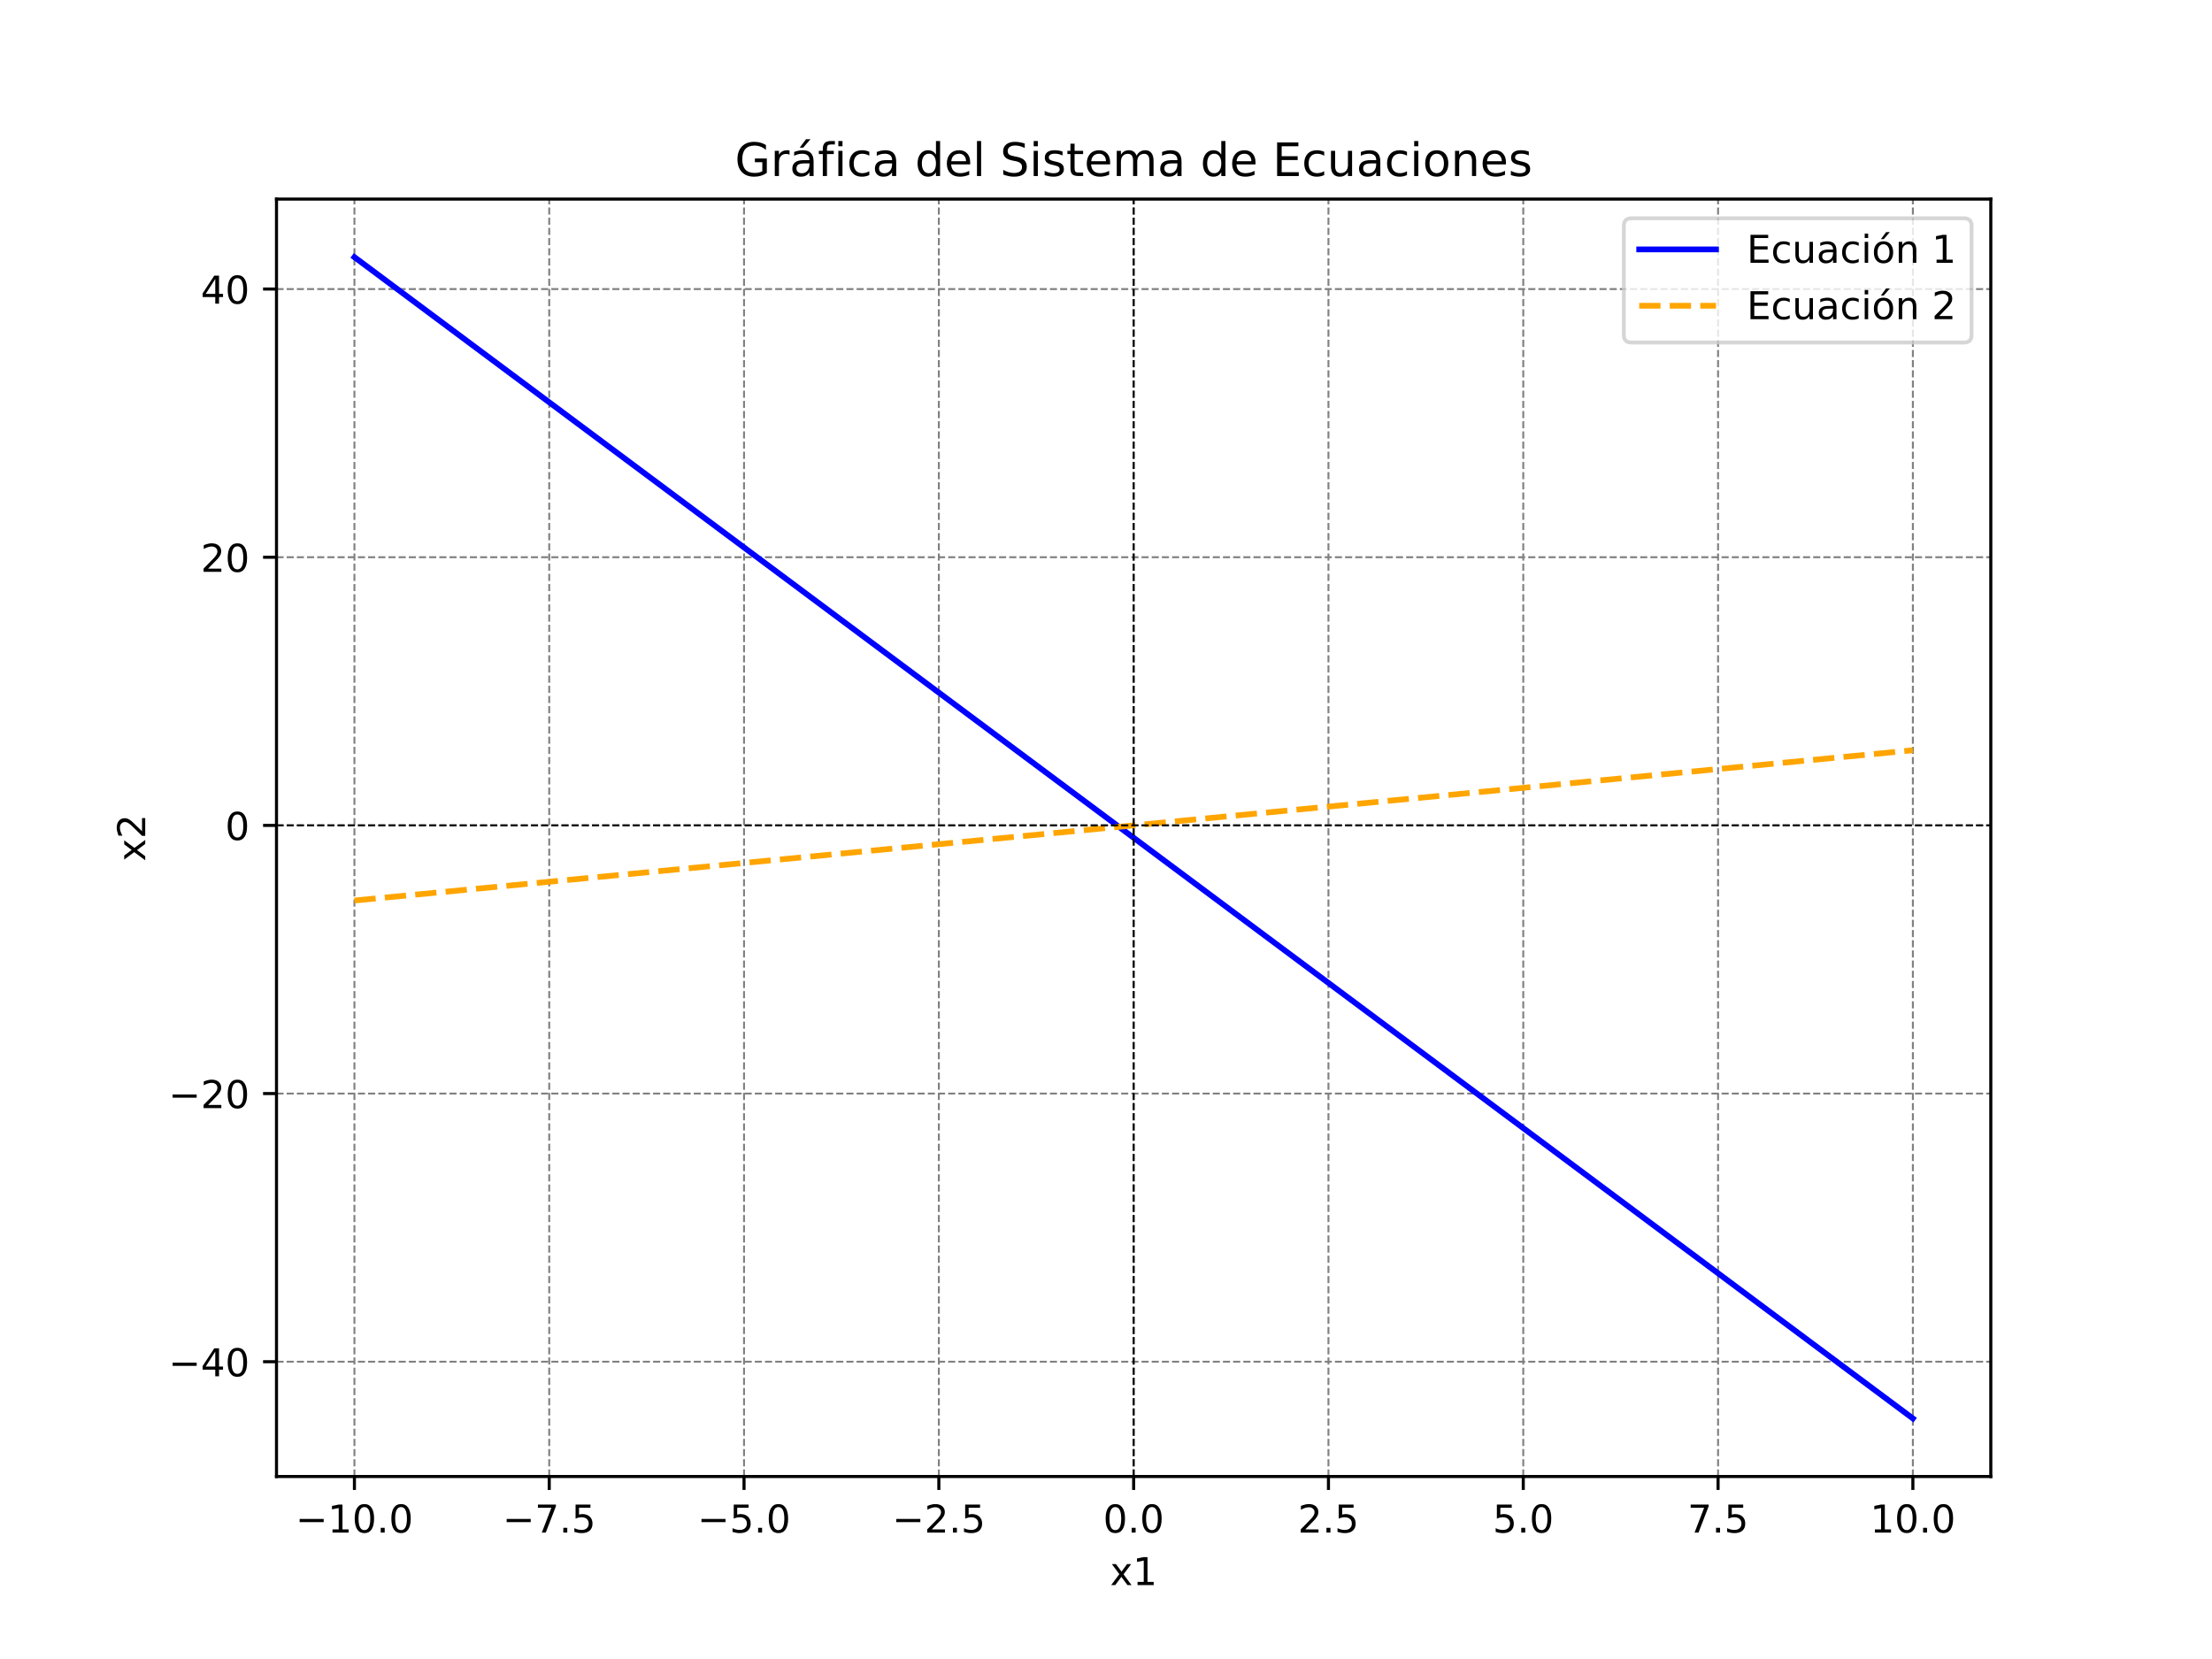
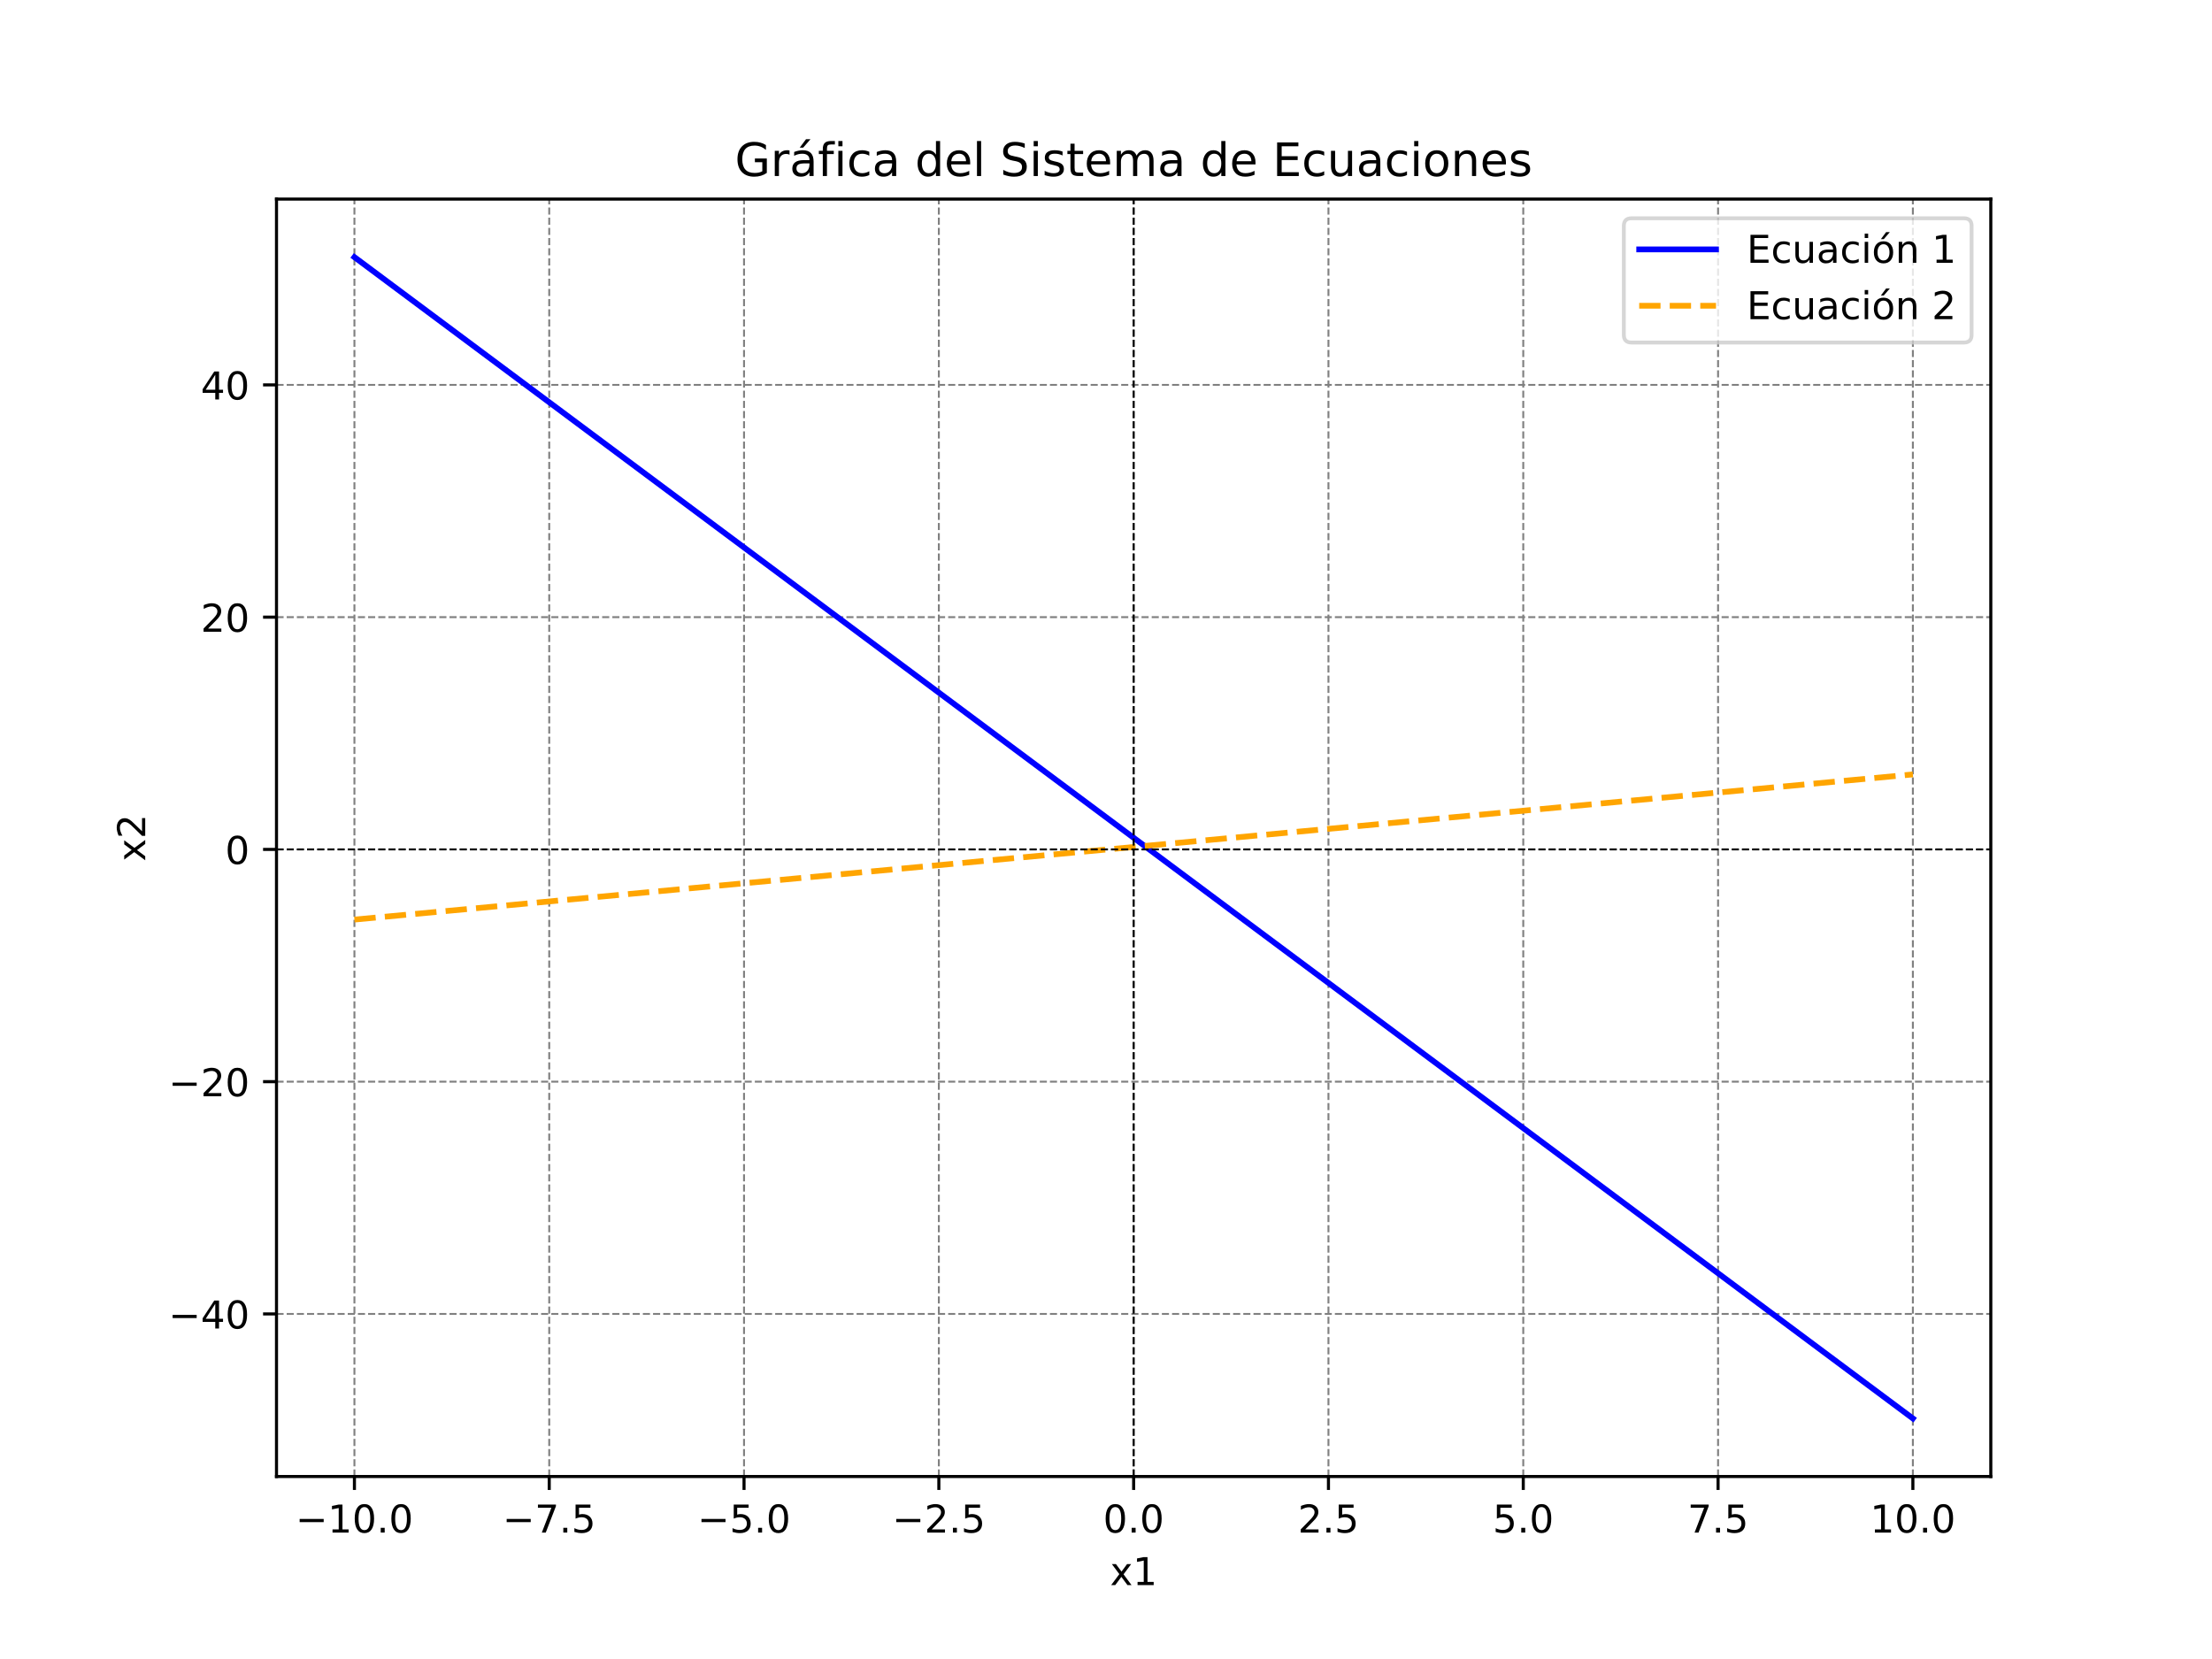
<svg xmlns="http://www.w3.org/2000/svg" xmlns:xlink="http://www.w3.org/1999/xlink" width="576pt" height="432pt" viewBox="0 0 576 432" version="1.1">
  <defs>
    <style type="text/css">*{stroke-linejoin: round; stroke-linecap: butt}</style>
  </defs>
  <g id="figure_1">
    <g id="patch_1">
      <path d="M 0 432  L 576 432  L 576 0  L 0 0  z " style="fill: #ffffff" />
    </g>
    <g id="axes_1">
      <g id="patch_2">
        <path d="M 72 384.48  L 518.4 384.48  L 518.4 51.84  L 72 51.84  z " style="fill: #ffffff" />
      </g>
      <g id="matplotlib.axis_1">
        <g id="xtick_1">
          <g id="line2d_1">
-             <path d="M 92.291 384.48  L 92.291 51.84  " clip-path="url(#pd8d99cb52b)" style="fill: none; stroke-dasharray: 1.85,0.8; stroke-dashoffset: 0; stroke: #808080; stroke-width: 0.5" />
+             <path d="M 92.291 384.48  L 92.291 51.84  " clip-path="url(#p09d9b1b4f5)" style="fill: none; stroke-dasharray: 1.85,0.8; stroke-dashoffset: 0; stroke: #808080; stroke-width: 0.5" />
          </g>
          <g id="line2d_2">
            <defs>
-               <path id="m0306cde06d" d="M 0 0  L 0 3.5  " style="stroke: #000000; stroke-width: 0.8" />
+               <path id="m1b813fba56" d="M 0 0  L 0 3.5  " style="stroke: #000000; stroke-width: 0.8" />
            </defs>
            <g>
-               <use xlink:href="#m0306cde06d" x="92.291" y="384.48" style="stroke: #000000; stroke-width: 0.8" />
+               <use xlink:href="#m1b813fba56" x="92.291" y="384.48" style="stroke: #000000; stroke-width: 0.8" />
            </g>
          </g>
          <g id="text_1">
            <g transform="translate(76.96825 399.0784) scale(0.1 -0.1)">
              <defs>
                <path id="DejaVuSans-2212" d="M 678 2272  L 4684 2272  L 4684 1741  L 678 1741  L 678 2272  z " transform="scale(0.015625)" />
                <path id="DejaVuSans-31" d="M 794 531  L 1825 531  L 1825 4091  L 703 3866  L 703 4441  L 1819 4666  L 2450 4666  L 2450 531  L 3481 531  L 3481 0  L 794 0  L 794 531  z " transform="scale(0.015625)" />
                <path id="DejaVuSans-30" d="M 2034 4250  Q 1547 4250 1301 3770  Q 1056 3291 1056 2328  Q 1056 1369 1301 889  Q 1547 409 2034 409  Q 2525 409 2770 889  Q 3016 1369 3016 2328  Q 3016 3291 2770 3770  Q 2525 4250 2034 4250  z M 2034 4750  Q 2819 4750 3233 4129  Q 3647 3509 3647 2328  Q 3647 1150 3233 529  Q 2819 -91 2034 -91  Q 1250 -91 836 529  Q 422 1150 422 2328  Q 422 3509 836 4129  Q 1250 4750 2034 4750  z " transform="scale(0.015625)" />
                <path id="DejaVuSans-2e" d="M 684 794  L 1344 794  L 1344 0  L 684 0  L 684 794  z " transform="scale(0.015625)" />
              </defs>
              <use xlink:href="#DejaVuSans-2212" />
              <use xlink:href="#DejaVuSans-31" x="83.789" />
              <use xlink:href="#DejaVuSans-30" x="147.412" />
              <use xlink:href="#DejaVuSans-2e" x="211.035" />
              <use xlink:href="#DejaVuSans-30" x="242.822" />
            </g>
          </g>
        </g>
        <g id="xtick_2">
          <g id="line2d_3">
-             <path d="M 143.018 384.48  L 143.018 51.84  " clip-path="url(#pd8d99cb52b)" style="fill: none; stroke-dasharray: 1.85,0.8; stroke-dashoffset: 0; stroke: #808080; stroke-width: 0.5" />
+             <path d="M 143.018 384.48  L 143.018 51.84  " clip-path="url(#p09d9b1b4f5)" style="fill: none; stroke-dasharray: 1.85,0.8; stroke-dashoffset: 0; stroke: #808080; stroke-width: 0.5" />
          </g>
          <g id="line2d_4">
            <g>
-               <use xlink:href="#m0306cde06d" x="143.018" y="384.48" style="stroke: #000000; stroke-width: 0.8" />
+               <use xlink:href="#m1b813fba56" x="143.018" y="384.48" style="stroke: #000000; stroke-width: 0.8" />
            </g>
          </g>
          <g id="text_2">
            <g transform="translate(130.8768 399.0784) scale(0.1 -0.1)">
              <defs>
                <path id="DejaVuSans-37" d="M 525 4666  L 3525 4666  L 3525 4397  L 1831 0  L 1172 0  L 2766 4134  L 525 4134  L 525 4666  z " transform="scale(0.015625)" />
                <path id="DejaVuSans-35" d="M 691 4666  L 3169 4666  L 3169 4134  L 1269 4134  L 1269 2991  Q 1406 3038 1543 3061  Q 1681 3084 1819 3084  Q 2600 3084 3056 2656  Q 3513 2228 3513 1497  Q 3513 744 3044 326  Q 2575 -91 1722 -91  Q 1428 -91 1123 -41  Q 819 9 494 109  L 494 744  Q 775 591 1075 516  Q 1375 441 1709 441  Q 2250 441 2565 725  Q 2881 1009 2881 1497  Q 2881 1984 2565 2268  Q 2250 2553 1709 2553  Q 1456 2553 1204 2497  Q 953 2441 691 2322  L 691 4666  z " transform="scale(0.015625)" />
              </defs>
              <use xlink:href="#DejaVuSans-2212" />
              <use xlink:href="#DejaVuSans-37" x="83.789" />
              <use xlink:href="#DejaVuSans-2e" x="147.412" />
              <use xlink:href="#DejaVuSans-35" x="179.199" />
            </g>
          </g>
        </g>
        <g id="xtick_3">
          <g id="line2d_5">
-             <path d="M 193.745 384.48  L 193.745 51.84  " clip-path="url(#pd8d99cb52b)" style="fill: none; stroke-dasharray: 1.85,0.8; stroke-dashoffset: 0; stroke: #808080; stroke-width: 0.5" />
+             <path d="M 193.745 384.48  L 193.745 51.84  " clip-path="url(#p09d9b1b4f5)" style="fill: none; stroke-dasharray: 1.85,0.8; stroke-dashoffset: 0; stroke: #808080; stroke-width: 0.5" />
          </g>
          <g id="line2d_6">
            <g>
-               <use xlink:href="#m0306cde06d" x="193.745" y="384.48" style="stroke: #000000; stroke-width: 0.8" />
+               <use xlink:href="#m1b813fba56" x="193.745" y="384.48" style="stroke: #000000; stroke-width: 0.8" />
            </g>
          </g>
          <g id="text_3">
            <g transform="translate(181.604 399.0784) scale(0.1 -0.1)">
              <use xlink:href="#DejaVuSans-2212" />
              <use xlink:href="#DejaVuSans-35" x="83.789" />
              <use xlink:href="#DejaVuSans-2e" x="147.412" />
              <use xlink:href="#DejaVuSans-30" x="179.199" />
            </g>
          </g>
        </g>
        <g id="xtick_4">
          <g id="line2d_7">
-             <path d="M 244.473 384.48  L 244.473 51.84  " clip-path="url(#pd8d99cb52b)" style="fill: none; stroke-dasharray: 1.85,0.8; stroke-dashoffset: 0; stroke: #808080; stroke-width: 0.5" />
+             <path d="M 244.473 384.48  L 244.473 51.84  " clip-path="url(#p09d9b1b4f5)" style="fill: none; stroke-dasharray: 1.85,0.8; stroke-dashoffset: 0; stroke: #808080; stroke-width: 0.5" />
          </g>
          <g id="line2d_8">
            <g>
-               <use xlink:href="#m0306cde06d" x="244.473" y="384.48" style="stroke: #000000; stroke-width: 0.8" />
+               <use xlink:href="#m1b813fba56" x="244.473" y="384.48" style="stroke: #000000; stroke-width: 0.8" />
            </g>
          </g>
          <g id="text_4">
            <g transform="translate(232.3313 399.0784) scale(0.1 -0.1)">
              <defs>
                <path id="DejaVuSans-32" d="M 1228 531  L 3431 531  L 3431 0  L 469 0  L 469 531  Q 828 903 1448 1529  Q 2069 2156 2228 2338  Q 2531 2678 2651 2914  Q 2772 3150 2772 3378  Q 2772 3750 2511 3984  Q 2250 4219 1831 4219  Q 1534 4219 1204 4116  Q 875 4013 500 3803  L 500 4441  Q 881 4594 1212 4672  Q 1544 4750 1819 4750  Q 2544 4750 2975 4387  Q 3406 4025 3406 3419  Q 3406 3131 3298 2873  Q 3191 2616 2906 2266  Q 2828 2175 2409 1742  Q 1991 1309 1228 531  z " transform="scale(0.015625)" />
              </defs>
              <use xlink:href="#DejaVuSans-2212" />
              <use xlink:href="#DejaVuSans-32" x="83.789" />
              <use xlink:href="#DejaVuSans-2e" x="147.412" />
              <use xlink:href="#DejaVuSans-35" x="179.199" />
            </g>
          </g>
        </g>
        <g id="xtick_5">
          <g id="line2d_9">
-             <path d="M 295.2 384.48  L 295.2 51.84  " clip-path="url(#pd8d99cb52b)" style="fill: none; stroke-dasharray: 1.85,0.8; stroke-dashoffset: 0; stroke: #808080; stroke-width: 0.5" />
+             <path d="M 295.2 384.48  L 295.2 51.84  " clip-path="url(#p09d9b1b4f5)" style="fill: none; stroke-dasharray: 1.85,0.8; stroke-dashoffset: 0; stroke: #808080; stroke-width: 0.5" />
          </g>
          <g id="line2d_10">
            <g>
-               <use xlink:href="#m0306cde06d" x="295.2" y="384.48" style="stroke: #000000; stroke-width: 0.8" />
+               <use xlink:href="#m1b813fba56" x="295.2" y="384.48" style="stroke: #000000; stroke-width: 0.8" />
            </g>
          </g>
          <g id="text_5">
            <g transform="translate(287.2484 399.0784) scale(0.1 -0.1)">
              <use xlink:href="#DejaVuSans-30" />
              <use xlink:href="#DejaVuSans-2e" x="63.623" />
              <use xlink:href="#DejaVuSans-30" x="95.41" />
            </g>
          </g>
        </g>
        <g id="xtick_6">
          <g id="line2d_11">
-             <path d="M 345.927 384.48  L 345.927 51.84  " clip-path="url(#pd8d99cb52b)" style="fill: none; stroke-dasharray: 1.85,0.8; stroke-dashoffset: 0; stroke: #808080; stroke-width: 0.5" />
+             <path d="M 345.927 384.48  L 345.927 51.84  " clip-path="url(#p09d9b1b4f5)" style="fill: none; stroke-dasharray: 1.85,0.8; stroke-dashoffset: 0; stroke: #808080; stroke-width: 0.5" />
          </g>
          <g id="line2d_12">
            <g>
-               <use xlink:href="#m0306cde06d" x="345.927" y="384.48" style="stroke: #000000; stroke-width: 0.8" />
+               <use xlink:href="#m1b813fba56" x="345.927" y="384.48" style="stroke: #000000; stroke-width: 0.8" />
            </g>
          </g>
          <g id="text_6">
            <g transform="translate(337.9757 399.0784) scale(0.1 -0.1)">
              <use xlink:href="#DejaVuSans-32" />
              <use xlink:href="#DejaVuSans-2e" x="63.623" />
              <use xlink:href="#DejaVuSans-35" x="95.41" />
            </g>
          </g>
        </g>
        <g id="xtick_7">
          <g id="line2d_13">
-             <path d="M 396.655 384.48  L 396.655 51.84  " clip-path="url(#pd8d99cb52b)" style="fill: none; stroke-dasharray: 1.85,0.8; stroke-dashoffset: 0; stroke: #808080; stroke-width: 0.5" />
+             <path d="M 396.655 384.48  L 396.655 51.84  " clip-path="url(#p09d9b1b4f5)" style="fill: none; stroke-dasharray: 1.85,0.8; stroke-dashoffset: 0; stroke: #808080; stroke-width: 0.5" />
          </g>
          <g id="line2d_14">
            <g>
-               <use xlink:href="#m0306cde06d" x="396.655" y="384.48" style="stroke: #000000; stroke-width: 0.8" />
+               <use xlink:href="#m1b813fba56" x="396.655" y="384.48" style="stroke: #000000; stroke-width: 0.8" />
            </g>
          </g>
          <g id="text_7">
            <g transform="translate(388.703 399.0784) scale(0.1 -0.1)">
              <use xlink:href="#DejaVuSans-35" />
              <use xlink:href="#DejaVuSans-2e" x="63.623" />
              <use xlink:href="#DejaVuSans-30" x="95.41" />
            </g>
          </g>
        </g>
        <g id="xtick_8">
          <g id="line2d_15">
-             <path d="M 447.382 384.48  L 447.382 51.84  " clip-path="url(#pd8d99cb52b)" style="fill: none; stroke-dasharray: 1.85,0.8; stroke-dashoffset: 0; stroke: #808080; stroke-width: 0.5" />
+             <path d="M 447.382 384.48  L 447.382 51.84  " clip-path="url(#p09d9b1b4f5)" style="fill: none; stroke-dasharray: 1.85,0.8; stroke-dashoffset: 0; stroke: #808080; stroke-width: 0.5" />
          </g>
          <g id="line2d_16">
            <g>
-               <use xlink:href="#m0306cde06d" x="447.382" y="384.48" style="stroke: #000000; stroke-width: 0.8" />
+               <use xlink:href="#m1b813fba56" x="447.382" y="384.48" style="stroke: #000000; stroke-width: 0.8" />
            </g>
          </g>
          <g id="text_8">
            <g transform="translate(439.4303 399.0784) scale(0.1 -0.1)">
              <use xlink:href="#DejaVuSans-37" />
              <use xlink:href="#DejaVuSans-2e" x="63.623" />
              <use xlink:href="#DejaVuSans-35" x="95.41" />
            </g>
          </g>
        </g>
        <g id="xtick_9">
          <g id="line2d_17">
-             <path d="M 498.109 384.48  L 498.109 51.84  " clip-path="url(#pd8d99cb52b)" style="fill: none; stroke-dasharray: 1.85,0.8; stroke-dashoffset: 0; stroke: #808080; stroke-width: 0.5" />
+             <path d="M 498.109 384.48  L 498.109 51.84  " clip-path="url(#p09d9b1b4f5)" style="fill: none; stroke-dasharray: 1.85,0.8; stroke-dashoffset: 0; stroke: #808080; stroke-width: 0.5" />
          </g>
          <g id="line2d_18">
            <g>
-               <use xlink:href="#m0306cde06d" x="498.109" y="384.48" style="stroke: #000000; stroke-width: 0.8" />
+               <use xlink:href="#m1b813fba56" x="498.109" y="384.48" style="stroke: #000000; stroke-width: 0.8" />
            </g>
          </g>
          <g id="text_9">
            <g transform="translate(486.9763 399.0784) scale(0.1 -0.1)">
              <use xlink:href="#DejaVuSans-31" />
              <use xlink:href="#DejaVuSans-30" x="63.623" />
              <use xlink:href="#DejaVuSans-2e" x="127.246" />
              <use xlink:href="#DejaVuSans-30" x="159.033" />
            </g>
          </g>
        </g>
        <g id="text_10">
          <g transform="translate(289.0594 412.7566) scale(0.1 -0.1)">
            <defs>
              <path id="DejaVuSans-78" d="M 3513 3500  L 2247 1797  L 3578 0  L 2900 0  L 1881 1375  L 863 0  L 184 0  L 1544 1831  L 300 3500  L 978 3500  L 1906 2253  L 2834 3500  L 3513 3500  z " transform="scale(0.015625)" />
            </defs>
            <use xlink:href="#DejaVuSans-78" />
            <use xlink:href="#DejaVuSans-31" x="59.18" />
          </g>
        </g>
      </g>
      <g id="matplotlib.axis_2">
        <g id="ytick_1">
          <g id="line2d_19">
-             <path d="M 72 354.586  L 518.4 354.586  " clip-path="url(#pd8d99cb52b)" style="fill: none; stroke-dasharray: 1.85,0.8; stroke-dashoffset: 0; stroke: #808080; stroke-width: 0.5" />
+             <path d="M 72 342.144  L 518.4 342.144  " clip-path="url(#p09d9b1b4f5)" style="fill: none; stroke-dasharray: 1.85,0.8; stroke-dashoffset: 0; stroke: #808080; stroke-width: 0.5" />
          </g>
          <g id="line2d_20">
            <defs>
-               <path id="m8b97e48a4a" d="M 0 0  L -3.5 0  " style="stroke: #000000; stroke-width: 0.8" />
+               <path id="mabd70a22dd" d="M 0 0  L -3.5 0  " style="stroke: #000000; stroke-width: 0.8" />
            </defs>
            <g>
-               <use xlink:href="#m8b97e48a4a" x="72" y="354.586" style="stroke: #000000; stroke-width: 0.8" />
+               <use xlink:href="#mabd70a22dd" x="72" y="342.144" style="stroke: #000000; stroke-width: 0.8" />
            </g>
          </g>
          <g id="text_11">
-             <g transform="translate(43.89531 358.3855) scale(0.1 -0.1)">
+             <g transform="translate(43.89531 345.9432) scale(0.1 -0.1)">
              <defs>
                <path id="DejaVuSans-34" d="M 2419 4116  L 825 1625  L 2419 1625  L 2419 4116  z M 2253 4666  L 3047 4666  L 3047 1625  L 3713 1625  L 3713 1100  L 3047 1100  L 3047 0  L 2419 0  L 2419 1100  L 313 1100  L 313 1709  L 2253 4666  z " transform="scale(0.015625)" />
              </defs>
              <use xlink:href="#DejaVuSans-2212" />
              <use xlink:href="#DejaVuSans-34" x="83.789" />
              <use xlink:href="#DejaVuSans-30" x="147.412" />
            </g>
          </g>
        </g>
        <g id="ytick_2">
          <g id="line2d_21">
-             <path d="M 72 284.757  L 518.4 284.757  " clip-path="url(#pd8d99cb52b)" style="fill: none; stroke-dasharray: 1.85,0.8; stroke-dashoffset: 0; stroke: #808080; stroke-width: 0.5" />
+             <path d="M 72 281.664  L 518.4 281.664  " clip-path="url(#p09d9b1b4f5)" style="fill: none; stroke-dasharray: 1.85,0.8; stroke-dashoffset: 0; stroke: #808080; stroke-width: 0.5" />
          </g>
          <g id="line2d_22">
            <g>
-               <use xlink:href="#m8b97e48a4a" x="72" y="284.757" style="stroke: #000000; stroke-width: 0.8" />
+               <use xlink:href="#mabd70a22dd" x="72" y="281.664" style="stroke: #000000; stroke-width: 0.8" />
            </g>
          </g>
          <g id="text_12">
-             <g transform="translate(43.89531 288.5565) scale(0.1 -0.1)">
+             <g transform="translate(43.89531 285.4632) scale(0.1 -0.1)">
              <use xlink:href="#DejaVuSans-2212" />
              <use xlink:href="#DejaVuSans-32" x="83.789" />
              <use xlink:href="#DejaVuSans-30" x="147.412" />
            </g>
          </g>
        </g>
        <g id="ytick_3">
          <g id="line2d_23">
-             <path d="M 72 214.928  L 518.4 214.928  " clip-path="url(#pd8d99cb52b)" style="fill: none; stroke-dasharray: 1.85,0.8; stroke-dashoffset: 0; stroke: #808080; stroke-width: 0.5" />
+             <path d="M 72 221.184  L 518.4 221.184  " clip-path="url(#p09d9b1b4f5)" style="fill: none; stroke-dasharray: 1.85,0.8; stroke-dashoffset: 0; stroke: #808080; stroke-width: 0.5" />
          </g>
          <g id="line2d_24">
            <g>
-               <use xlink:href="#m8b97e48a4a" x="72" y="214.928" style="stroke: #000000; stroke-width: 0.8" />
+               <use xlink:href="#mabd70a22dd" x="72" y="221.184" style="stroke: #000000; stroke-width: 0.8" />
            </g>
          </g>
          <g id="text_13">
-             <g transform="translate(58.6375 218.7275) scale(0.1 -0.1)">
+             <g transform="translate(58.6375 224.9832) scale(0.1 -0.1)">
              <use xlink:href="#DejaVuSans-30" />
            </g>
          </g>
        </g>
        <g id="ytick_4">
          <g id="line2d_25">
-             <path d="M 72 145.099  L 518.4 145.099  " clip-path="url(#pd8d99cb52b)" style="fill: none; stroke-dasharray: 1.85,0.8; stroke-dashoffset: 0; stroke: #808080; stroke-width: 0.5" />
+             <path d="M 72 160.704  L 518.4 160.704  " clip-path="url(#p09d9b1b4f5)" style="fill: none; stroke-dasharray: 1.85,0.8; stroke-dashoffset: 0; stroke: #808080; stroke-width: 0.5" />
          </g>
          <g id="line2d_26">
            <g>
-               <use xlink:href="#m8b97e48a4a" x="72" y="145.099" style="stroke: #000000; stroke-width: 0.8" />
+               <use xlink:href="#mabd70a22dd" x="72" y="160.704" style="stroke: #000000; stroke-width: 0.8" />
            </g>
          </g>
          <g id="text_14">
-             <g transform="translate(52.275 148.8985) scale(0.1 -0.1)">
+             <g transform="translate(52.275 164.5032) scale(0.1 -0.1)">
              <use xlink:href="#DejaVuSans-32" />
              <use xlink:href="#DejaVuSans-30" x="63.623" />
            </g>
          </g>
        </g>
        <g id="ytick_5">
          <g id="line2d_27">
-             <path d="M 72 75.27  L 518.4 75.27  " clip-path="url(#pd8d99cb52b)" style="fill: none; stroke-dasharray: 1.85,0.8; stroke-dashoffset: 0; stroke: #808080; stroke-width: 0.5" />
+             <path d="M 72 100.224  L 518.4 100.224  " clip-path="url(#p09d9b1b4f5)" style="fill: none; stroke-dasharray: 1.85,0.8; stroke-dashoffset: 0; stroke: #808080; stroke-width: 0.5" />
          </g>
          <g id="line2d_28">
            <g>
-               <use xlink:href="#m8b97e48a4a" x="72" y="75.27" style="stroke: #000000; stroke-width: 0.8" />
+               <use xlink:href="#mabd70a22dd" x="72" y="100.224" style="stroke: #000000; stroke-width: 0.8" />
            </g>
          </g>
          <g id="text_15">
-             <g transform="translate(52.275 79.06945) scale(0.1 -0.1)">
+             <g transform="translate(52.275 104.0232) scale(0.1 -0.1)">
              <use xlink:href="#DejaVuSans-34" />
              <use xlink:href="#DejaVuSans-30" x="63.623" />
            </g>
          </g>
        </g>
        <g id="text_16">
          <g transform="translate(37.81562 224.3006) rotate(-90) scale(0.1 -0.1)">
            <use xlink:href="#DejaVuSans-78" />
            <use xlink:href="#DejaVuSans-32" x="59.18" />
          </g>
        </g>
      </g>
      <g id="line2d_29">
-         <path d="M 92.291 66.96  L 498.109 369.36  L 498.109 369.36  " clip-path="url(#pd8d99cb52b)" style="fill: none; stroke: #0000ff; stroke-width: 1.5; stroke-linecap: square" />
+         <path d="M 92.291 66.96  L 498.109 369.36  L 498.109 369.36  " clip-path="url(#p09d9b1b4f5)" style="fill: none; stroke: #0000ff; stroke-width: 1.5; stroke-linecap: square" />
      </g>
      <g id="line2d_30">
-         <path d="M 92.291 234.493  L 498.109 195.363  L 498.109 195.363  " clip-path="url(#pd8d99cb52b)" style="fill: none; stroke-dasharray: 5.55,2.4; stroke-dashoffset: 0; stroke: #ffa500; stroke-width: 1.5" />
+         <path d="M 92.291 239.454  L 498.109 201.654  L 498.109 201.654  " clip-path="url(#p09d9b1b4f5)" style="fill: none; stroke-dasharray: 5.55,2.4; stroke-dashoffset: 0; stroke: #ffa500; stroke-width: 1.5" />
      </g>
      <g id="line2d_31">
-         <path d="M 72 214.928  L 518.4 214.928  " clip-path="url(#pd8d99cb52b)" style="fill: none; stroke-dasharray: 1.85,0.8; stroke-dashoffset: 0; stroke: #000000; stroke-width: 0.5" />
+         <path d="M 72 221.184  L 518.4 221.184  " clip-path="url(#p09d9b1b4f5)" style="fill: none; stroke-dasharray: 1.85,0.8; stroke-dashoffset: 0; stroke: #000000; stroke-width: 0.5" />
      </g>
      <g id="line2d_32">
-         <path d="M 295.2 384.48  L 295.2 51.84  " clip-path="url(#pd8d99cb52b)" style="fill: none; stroke-dasharray: 1.85,0.8; stroke-dashoffset: 0; stroke: #000000; stroke-width: 0.5" />
+         <path d="M 295.2 384.48  L 295.2 51.84  " clip-path="url(#p09d9b1b4f5)" style="fill: none; stroke-dasharray: 1.85,0.8; stroke-dashoffset: 0; stroke: #000000; stroke-width: 0.5" />
      </g>
      <g id="patch_3">
        <path d="M 72 384.48  L 72 51.84  " style="fill: none; stroke: #000000; stroke-width: 0.8; stroke-linejoin: miter; stroke-linecap: square" />
      </g>
      <g id="patch_4">
        <path d="M 518.4 384.48  L 518.4 51.84  " style="fill: none; stroke: #000000; stroke-width: 0.8; stroke-linejoin: miter; stroke-linecap: square" />
      </g>
      <g id="patch_5">
        <path d="M 72 384.48  L 518.4 384.48  " style="fill: none; stroke: #000000; stroke-width: 0.8; stroke-linejoin: miter; stroke-linecap: square" />
      </g>
      <g id="patch_6">
        <path d="M 72 51.84  L 518.4 51.84  " style="fill: none; stroke: #000000; stroke-width: 0.8; stroke-linejoin: miter; stroke-linecap: square" />
      </g>
      <g id="text_17">
        <g transform="translate(191.3625 45.84) scale(0.12 -0.12)">
          <defs>
            <path id="DejaVuSans-47" d="M 3809 666  L 3809 1919  L 2778 1919  L 2778 2438  L 4434 2438  L 4434 434  Q 4069 175 3628 42  Q 3188 -91 2688 -91  Q 1594 -91 976 548  Q 359 1188 359 2328  Q 359 3472 976 4111  Q 1594 4750 2688 4750  Q 3144 4750 3555 4637  Q 3966 4525 4313 4306  L 4313 3634  Q 3963 3931 3569 4081  Q 3175 4231 2741 4231  Q 1884 4231 1454 3753  Q 1025 3275 1025 2328  Q 1025 1384 1454 906  Q 1884 428 2741 428  Q 3075 428 3337 486  Q 3600 544 3809 666  z " transform="scale(0.015625)" />
            <path id="DejaVuSans-72" d="M 2631 2963  Q 2534 3019 2420 3045  Q 2306 3072 2169 3072  Q 1681 3072 1420 2755  Q 1159 2438 1159 1844  L 1159 0  L 581 0  L 581 3500  L 1159 3500  L 1159 2956  Q 1341 3275 1631 3429  Q 1922 3584 2338 3584  Q 2397 3584 2469 3576  Q 2541 3569 2628 3553  L 2631 2963  z " transform="scale(0.015625)" />
            <path id="DejaVuSans-e1" d="M 2194 1759  Q 1497 1759 1228 1600  Q 959 1441 959 1056  Q 959 750 1161 570  Q 1363 391 1709 391  Q 2188 391 2477 730  Q 2766 1069 2766 1631  L 2766 1759  L 2194 1759  z M 3341 1997  L 3341 0  L 2766 0  L 2766 531  Q 2569 213 2275 61  Q 1981 -91 1556 -91  Q 1019 -91 701 211  Q 384 513 384 1019  Q 384 1609 779 1909  Q 1175 2209 1959 2209  L 2766 2209  L 2766 2266  Q 2766 2663 2505 2880  Q 2244 3097 1772 3097  Q 1472 3097 1187 3025  Q 903 2953 641 2809  L 641 3341  Q 956 3463 1253 3523  Q 1550 3584 1831 3584  Q 2591 3584 2966 3190  Q 3341 2797 3341 1997  z M 2290 5119  L 2912 5119  L 1894 3944  L 1415 3944  L 2290 5119  z " transform="scale(0.015625)" />
            <path id="DejaVuSans-66" d="M 2375 4863  L 2375 4384  L 1825 4384  Q 1516 4384 1395 4259  Q 1275 4134 1275 3809  L 1275 3500  L 2222 3500  L 2222 3053  L 1275 3053  L 1275 0  L 697 0  L 697 3053  L 147 3053  L 147 3500  L 697 3500  L 697 3744  Q 697 4328 969 4595  Q 1241 4863 1831 4863  L 2375 4863  z " transform="scale(0.015625)" />
            <path id="DejaVuSans-69" d="M 603 3500  L 1178 3500  L 1178 0  L 603 0  L 603 3500  z M 603 4863  L 1178 4863  L 1178 4134  L 603 4134  L 603 4863  z " transform="scale(0.015625)" />
            <path id="DejaVuSans-63" d="M 3122 3366  L 3122 2828  Q 2878 2963 2633 3030  Q 2388 3097 2138 3097  Q 1578 3097 1268 2742  Q 959 2388 959 1747  Q 959 1106 1268 751  Q 1578 397 2138 397  Q 2388 397 2633 464  Q 2878 531 3122 666  L 3122 134  Q 2881 22 2623 -34  Q 2366 -91 2075 -91  Q 1284 -91 818 406  Q 353 903 353 1747  Q 353 2603 823 3093  Q 1294 3584 2113 3584  Q 2378 3584 2631 3529  Q 2884 3475 3122 3366  z " transform="scale(0.015625)" />
            <path id="DejaVuSans-61" d="M 2194 1759  Q 1497 1759 1228 1600  Q 959 1441 959 1056  Q 959 750 1161 570  Q 1363 391 1709 391  Q 2188 391 2477 730  Q 2766 1069 2766 1631  L 2766 1759  L 2194 1759  z M 3341 1997  L 3341 0  L 2766 0  L 2766 531  Q 2569 213 2275 61  Q 1981 -91 1556 -91  Q 1019 -91 701 211  Q 384 513 384 1019  Q 384 1609 779 1909  Q 1175 2209 1959 2209  L 2766 2209  L 2766 2266  Q 2766 2663 2505 2880  Q 2244 3097 1772 3097  Q 1472 3097 1187 3025  Q 903 2953 641 2809  L 641 3341  Q 956 3463 1253 3523  Q 1550 3584 1831 3584  Q 2591 3584 2966 3190  Q 3341 2797 3341 1997  z " transform="scale(0.015625)" />
            <path id="DejaVuSans-20" transform="scale(0.015625)" />
            <path id="DejaVuSans-64" d="M 2906 2969  L 2906 4863  L 3481 4863  L 3481 0  L 2906 0  L 2906 525  Q 2725 213 2448 61  Q 2172 -91 1784 -91  Q 1150 -91 751 415  Q 353 922 353 1747  Q 353 2572 751 3078  Q 1150 3584 1784 3584  Q 2172 3584 2448 3432  Q 2725 3281 2906 2969  z M 947 1747  Q 947 1113 1208 752  Q 1469 391 1925 391  Q 2381 391 2643 752  Q 2906 1113 2906 1747  Q 2906 2381 2643 2742  Q 2381 3103 1925 3103  Q 1469 3103 1208 2742  Q 947 2381 947 1747  z " transform="scale(0.015625)" />
            <path id="DejaVuSans-65" d="M 3597 1894  L 3597 1613  L 953 1613  Q 991 1019 1311 708  Q 1631 397 2203 397  Q 2534 397 2845 478  Q 3156 559 3463 722  L 3463 178  Q 3153 47 2828 -22  Q 2503 -91 2169 -91  Q 1331 -91 842 396  Q 353 884 353 1716  Q 353 2575 817 3079  Q 1281 3584 2069 3584  Q 2775 3584 3186 3129  Q 3597 2675 3597 1894  z M 3022 2063  Q 3016 2534 2758 2815  Q 2500 3097 2075 3097  Q 1594 3097 1305 2825  Q 1016 2553 972 2059  L 3022 2063  z " transform="scale(0.015625)" />
            <path id="DejaVuSans-6c" d="M 603 4863  L 1178 4863  L 1178 0  L 603 0  L 603 4863  z " transform="scale(0.015625)" />
            <path id="DejaVuSans-53" d="M 3425 4513  L 3425 3897  Q 3066 4069 2747 4153  Q 2428 4238 2131 4238  Q 1616 4238 1336 4038  Q 1056 3838 1056 3469  Q 1056 3159 1242 3001  Q 1428 2844 1947 2747  L 2328 2669  Q 3034 2534 3370 2195  Q 3706 1856 3706 1288  Q 3706 609 3251 259  Q 2797 -91 1919 -91  Q 1588 -91 1214 -16  Q 841 59 441 206  L 441 856  Q 825 641 1194 531  Q 1563 422 1919 422  Q 2459 422 2753 634  Q 3047 847 3047 1241  Q 3047 1584 2836 1778  Q 2625 1972 2144 2069  L 1759 2144  Q 1053 2284 737 2584  Q 422 2884 422 3419  Q 422 4038 858 4394  Q 1294 4750 2059 4750  Q 2388 4750 2728 4690  Q 3069 4631 3425 4513  z " transform="scale(0.015625)" />
            <path id="DejaVuSans-73" d="M 2834 3397  L 2834 2853  Q 2591 2978 2328 3040  Q 2066 3103 1784 3103  Q 1356 3103 1142 2972  Q 928 2841 928 2578  Q 928 2378 1081 2264  Q 1234 2150 1697 2047  L 1894 2003  Q 2506 1872 2764 1633  Q 3022 1394 3022 966  Q 3022 478 2636 193  Q 2250 -91 1575 -91  Q 1294 -91 989 -36  Q 684 19 347 128  L 347 722  Q 666 556 975 473  Q 1284 391 1588 391  Q 1994 391 2212 530  Q 2431 669 2431 922  Q 2431 1156 2273 1281  Q 2116 1406 1581 1522  L 1381 1569  Q 847 1681 609 1914  Q 372 2147 372 2553  Q 372 3047 722 3315  Q 1072 3584 1716 3584  Q 2034 3584 2315 3537  Q 2597 3491 2834 3397  z " transform="scale(0.015625)" />
            <path id="DejaVuSans-74" d="M 1172 4494  L 1172 3500  L 2356 3500  L 2356 3053  L 1172 3053  L 1172 1153  Q 1172 725 1289 603  Q 1406 481 1766 481  L 2356 481  L 2356 0  L 1766 0  Q 1100 0 847 248  Q 594 497 594 1153  L 594 3053  L 172 3053  L 172 3500  L 594 3500  L 594 4494  L 1172 4494  z " transform="scale(0.015625)" />
            <path id="DejaVuSans-6d" d="M 3328 2828  Q 3544 3216 3844 3400  Q 4144 3584 4550 3584  Q 5097 3584 5394 3201  Q 5691 2819 5691 2113  L 5691 0  L 5113 0  L 5113 2094  Q 5113 2597 4934 2840  Q 4756 3084 4391 3084  Q 3944 3084 3684 2787  Q 3425 2491 3425 1978  L 3425 0  L 2847 0  L 2847 2094  Q 2847 2600 2669 2842  Q 2491 3084 2119 3084  Q 1678 3084 1418 2786  Q 1159 2488 1159 1978  L 1159 0  L 581 0  L 581 3500  L 1159 3500  L 1159 2956  Q 1356 3278 1631 3431  Q 1906 3584 2284 3584  Q 2666 3584 2933 3390  Q 3200 3197 3328 2828  z " transform="scale(0.015625)" />
            <path id="DejaVuSans-45" d="M 628 4666  L 3578 4666  L 3578 4134  L 1259 4134  L 1259 2753  L 3481 2753  L 3481 2222  L 1259 2222  L 1259 531  L 3634 531  L 3634 0  L 628 0  L 628 4666  z " transform="scale(0.015625)" />
            <path id="DejaVuSans-75" d="M 544 1381  L 544 3500  L 1119 3500  L 1119 1403  Q 1119 906 1312 657  Q 1506 409 1894 409  Q 2359 409 2629 706  Q 2900 1003 2900 1516  L 2900 3500  L 3475 3500  L 3475 0  L 2900 0  L 2900 538  Q 2691 219 2414 64  Q 2138 -91 1772 -91  Q 1169 -91 856 284  Q 544 659 544 1381  z M 1991 3584  L 1991 3584  z " transform="scale(0.015625)" />
            <path id="DejaVuSans-6f" d="M 1959 3097  Q 1497 3097 1228 2736  Q 959 2375 959 1747  Q 959 1119 1226 758  Q 1494 397 1959 397  Q 2419 397 2687 759  Q 2956 1122 2956 1747  Q 2956 2369 2687 2733  Q 2419 3097 1959 3097  z M 1959 3584  Q 2709 3584 3137 3096  Q 3566 2609 3566 1747  Q 3566 888 3137 398  Q 2709 -91 1959 -91  Q 1206 -91 779 398  Q 353 888 353 1747  Q 353 2609 779 3096  Q 1206 3584 1959 3584  z " transform="scale(0.015625)" />
            <path id="DejaVuSans-6e" d="M 3513 2113  L 3513 0  L 2938 0  L 2938 2094  Q 2938 2591 2744 2837  Q 2550 3084 2163 3084  Q 1697 3084 1428 2787  Q 1159 2491 1159 1978  L 1159 0  L 581 0  L 581 3500  L 1159 3500  L 1159 2956  Q 1366 3272 1645 3428  Q 1925 3584 2291 3584  Q 2894 3584 3203 3211  Q 3513 2838 3513 2113  z " transform="scale(0.015625)" />
          </defs>
          <use xlink:href="#DejaVuSans-47" />
          <use xlink:href="#DejaVuSans-72" x="77.49" />
          <use xlink:href="#DejaVuSans-e1" x="118.604" />
          <use xlink:href="#DejaVuSans-66" x="179.883" />
          <use xlink:href="#DejaVuSans-69" x="215.088" />
          <use xlink:href="#DejaVuSans-63" x="242.871" />
          <use xlink:href="#DejaVuSans-61" x="297.852" />
          <use xlink:href="#DejaVuSans-20" x="359.131" />
          <use xlink:href="#DejaVuSans-64" x="390.918" />
          <use xlink:href="#DejaVuSans-65" x="454.395" />
          <use xlink:href="#DejaVuSans-6c" x="515.918" />
          <use xlink:href="#DejaVuSans-20" x="543.701" />
          <use xlink:href="#DejaVuSans-53" x="575.488" />
          <use xlink:href="#DejaVuSans-69" x="638.965" />
          <use xlink:href="#DejaVuSans-73" x="666.748" />
          <use xlink:href="#DejaVuSans-74" x="718.848" />
          <use xlink:href="#DejaVuSans-65" x="758.057" />
          <use xlink:href="#DejaVuSans-6d" x="819.58" />
          <use xlink:href="#DejaVuSans-61" x="916.992" />
          <use xlink:href="#DejaVuSans-20" x="978.271" />
          <use xlink:href="#DejaVuSans-64" x="1010.059" />
          <use xlink:href="#DejaVuSans-65" x="1073.535" />
          <use xlink:href="#DejaVuSans-20" x="1135.059" />
          <use xlink:href="#DejaVuSans-45" x="1166.846" />
          <use xlink:href="#DejaVuSans-63" x="1230.029" />
          <use xlink:href="#DejaVuSans-75" x="1285.01" />
          <use xlink:href="#DejaVuSans-61" x="1348.389" />
          <use xlink:href="#DejaVuSans-63" x="1409.668" />
          <use xlink:href="#DejaVuSans-69" x="1464.648" />
          <use xlink:href="#DejaVuSans-6f" x="1492.432" />
          <use xlink:href="#DejaVuSans-6e" x="1553.613" />
          <use xlink:href="#DejaVuSans-65" x="1616.992" />
          <use xlink:href="#DejaVuSans-73" x="1678.516" />
        </g>
      </g>
      <g id="legend_1">
        <g id="patch_7">
          <path d="M 424.844 89.196  L 511.4 89.196  Q 513.4 89.196 513.4 87.196  L 513.4 58.84  Q 513.4 56.84 511.4 56.84  L 424.844 56.84  Q 422.844 56.84 422.844 58.84  L 422.844 87.196  Q 422.844 89.196 424.844 89.196  z " style="fill: #ffffff; opacity: 0.8; stroke: #cccccc; stroke-linejoin: miter" />
        </g>
        <g id="line2d_33">
          <path d="M 426.844 64.938  L 436.844 64.938  L 446.844 64.938  " style="fill: none; stroke: #0000ff; stroke-width: 1.5; stroke-linecap: square" />
        </g>
        <g id="text_18">
          <g transform="translate(454.8438 68.43844) scale(0.1 -0.1)">
            <defs>
              <path id="DejaVuSans-f3" d="M 1959 3097  Q 1497 3097 1228 2736  Q 959 2375 959 1747  Q 959 1119 1226 758  Q 1494 397 1959 397  Q 2419 397 2687 759  Q 2956 1122 2956 1747  Q 2956 2369 2687 2733  Q 2419 3097 1959 3097  z M 1959 3584  Q 2709 3584 3137 3096  Q 3566 2609 3566 1747  Q 3566 888 3137 398  Q 2709 -91 1959 -91  Q 1206 -91 779 398  Q 353 888 353 1747  Q 353 2609 779 3096  Q 1206 3584 1959 3584  z M 2394 5119  L 3016 5119  L 1998 3944  L 1519 3944  L 2394 5119  z " transform="scale(0.015625)" />
            </defs>
            <use xlink:href="#DejaVuSans-45" />
            <use xlink:href="#DejaVuSans-63" x="63.184" />
            <use xlink:href="#DejaVuSans-75" x="118.164" />
            <use xlink:href="#DejaVuSans-61" x="181.543" />
            <use xlink:href="#DejaVuSans-63" x="242.822" />
            <use xlink:href="#DejaVuSans-69" x="297.803" />
            <use xlink:href="#DejaVuSans-f3" x="325.586" />
            <use xlink:href="#DejaVuSans-6e" x="386.768" />
            <use xlink:href="#DejaVuSans-20" x="450.146" />
            <use xlink:href="#DejaVuSans-31" x="481.934" />
          </g>
        </g>
        <g id="line2d_34">
          <path d="M 426.844 79.617  L 436.844 79.617  L 446.844 79.617  " style="fill: none; stroke-dasharray: 5.55,2.4; stroke-dashoffset: 0; stroke: #ffa500; stroke-width: 1.5" />
        </g>
        <g id="text_19">
          <g transform="translate(454.8438 83.11656) scale(0.1 -0.1)">
            <use xlink:href="#DejaVuSans-45" />
            <use xlink:href="#DejaVuSans-63" x="63.184" />
            <use xlink:href="#DejaVuSans-75" x="118.164" />
            <use xlink:href="#DejaVuSans-61" x="181.543" />
            <use xlink:href="#DejaVuSans-63" x="242.822" />
            <use xlink:href="#DejaVuSans-69" x="297.803" />
            <use xlink:href="#DejaVuSans-f3" x="325.586" />
            <use xlink:href="#DejaVuSans-6e" x="386.768" />
            <use xlink:href="#DejaVuSans-20" x="450.146" />
            <use xlink:href="#DejaVuSans-32" x="481.934" />
          </g>
        </g>
      </g>
    </g>
  </g>
  <defs>
-     <clipPath id="pd8d99cb52b">
+     <clipPath id="p09d9b1b4f5">
      <rect x="72" y="51.84" width="446.4" height="332.64" />
    </clipPath>
  </defs>
</svg>
